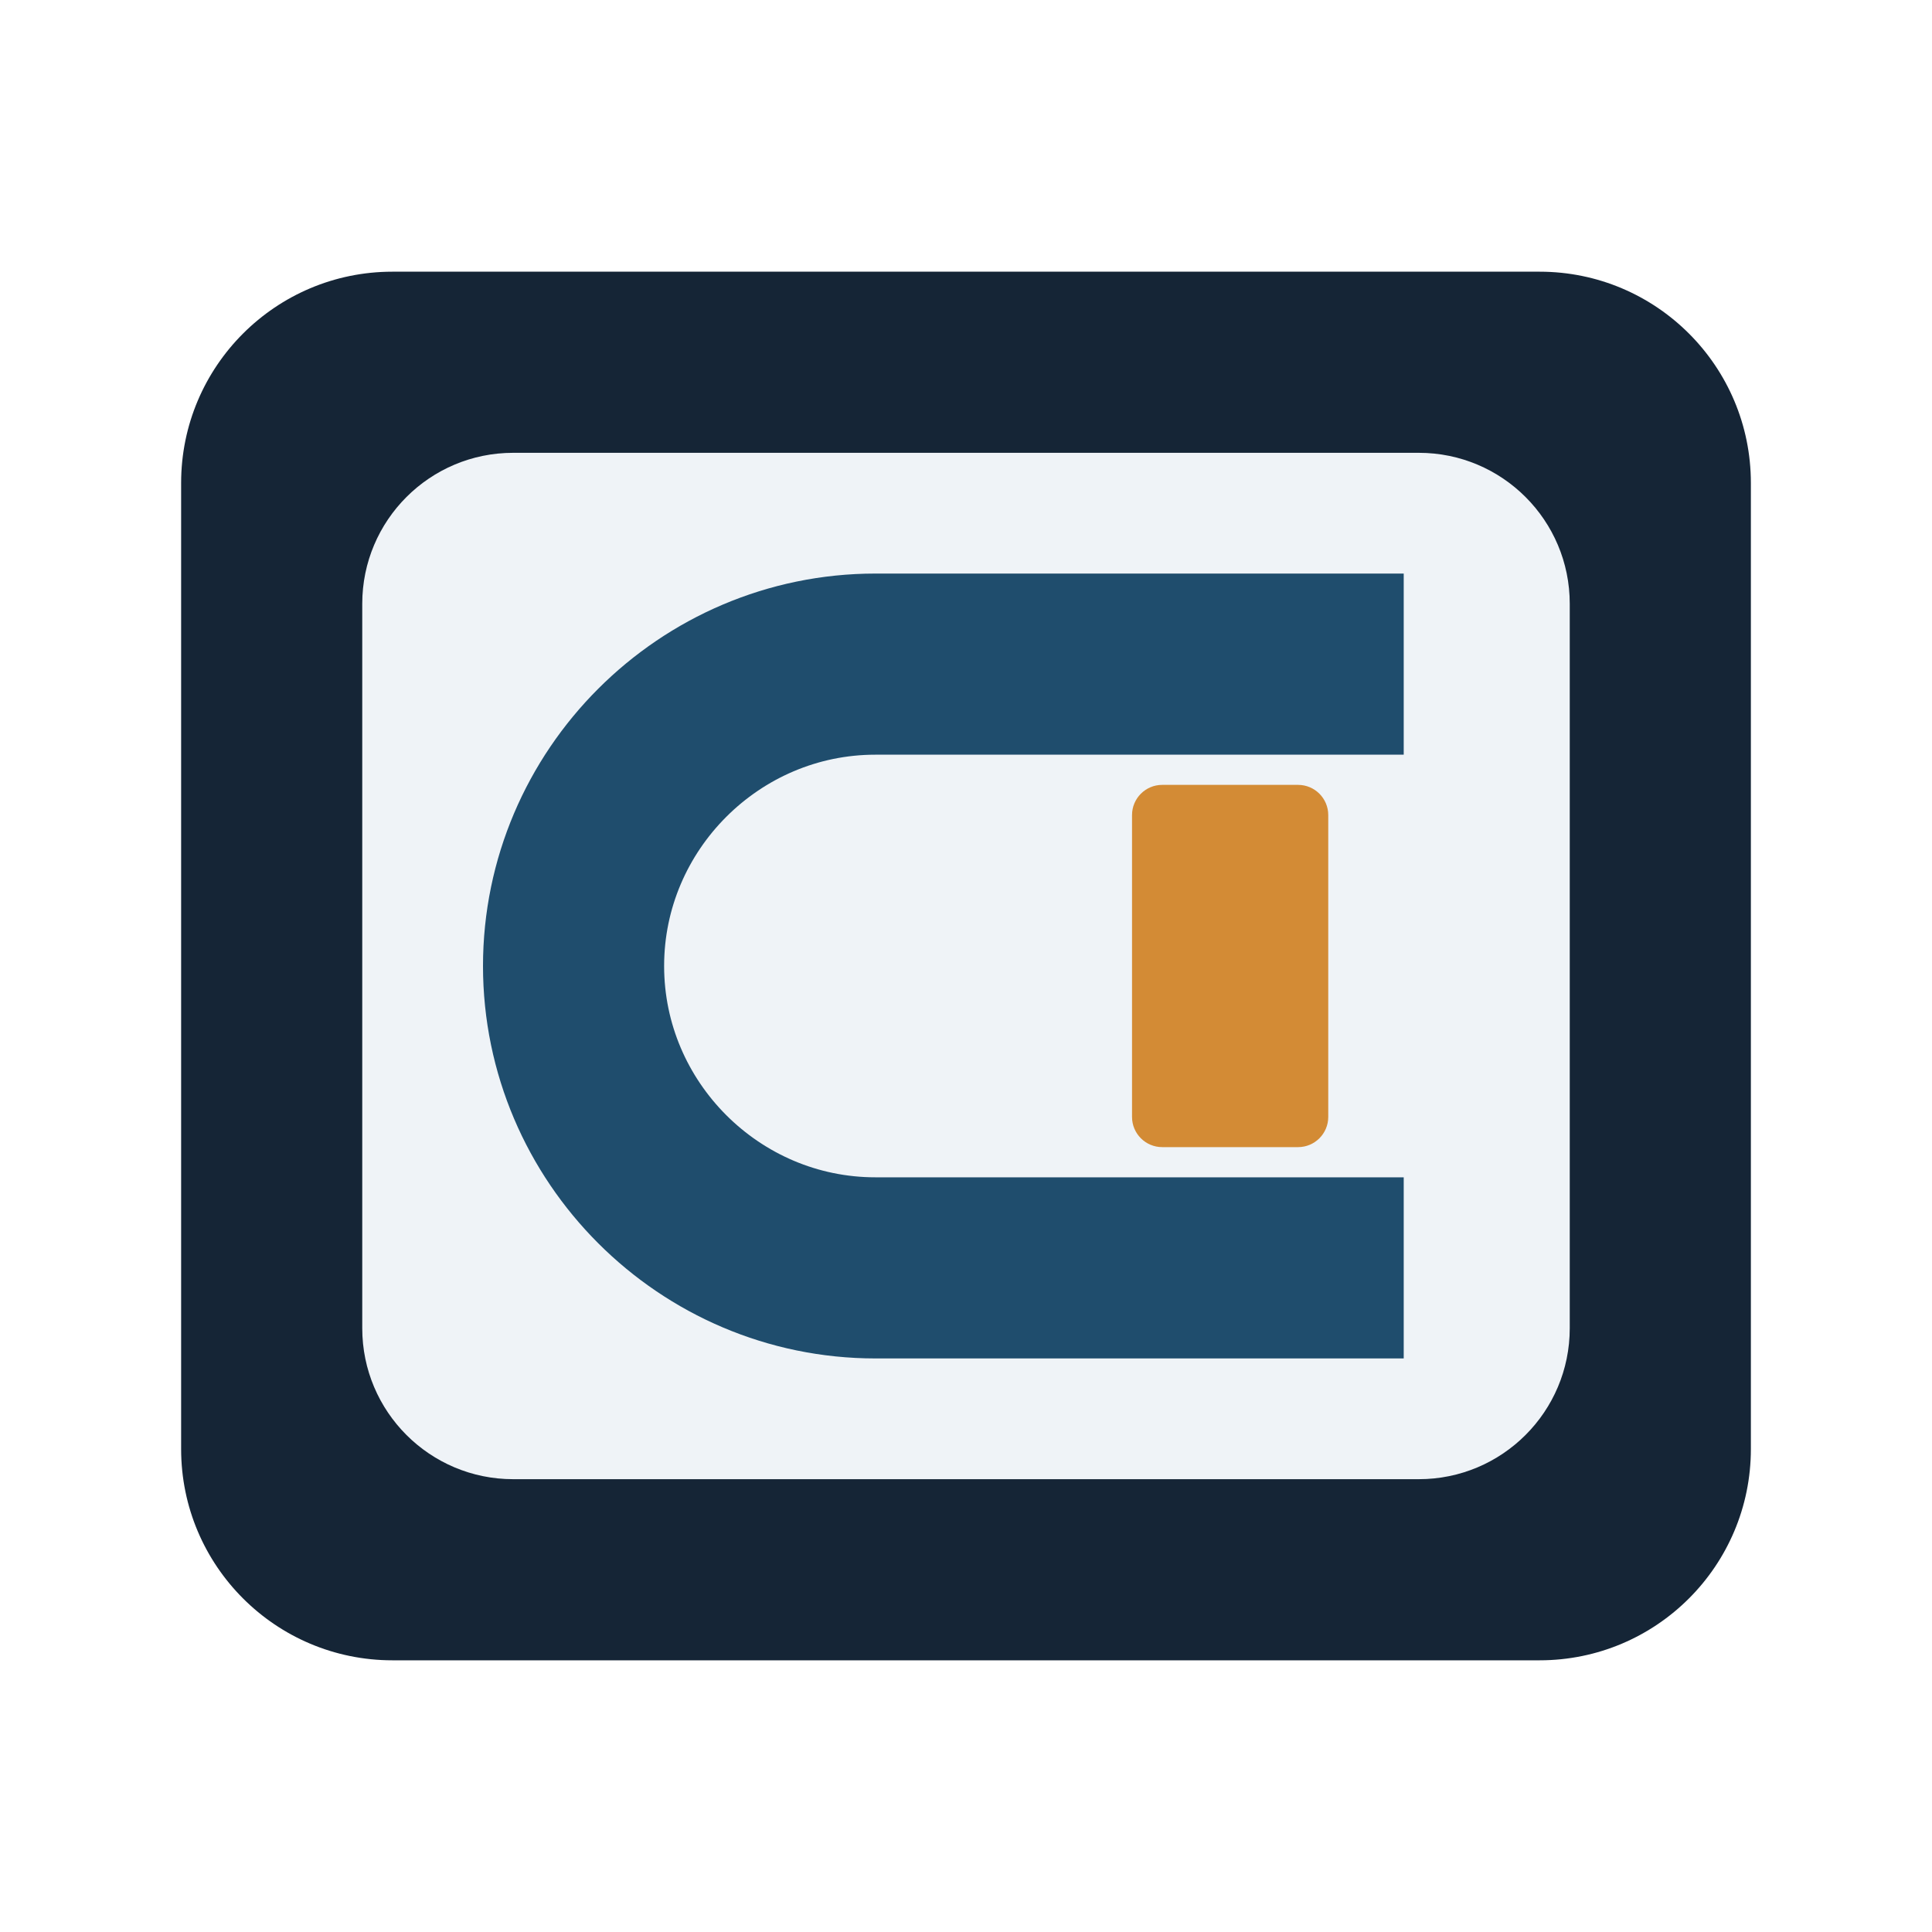
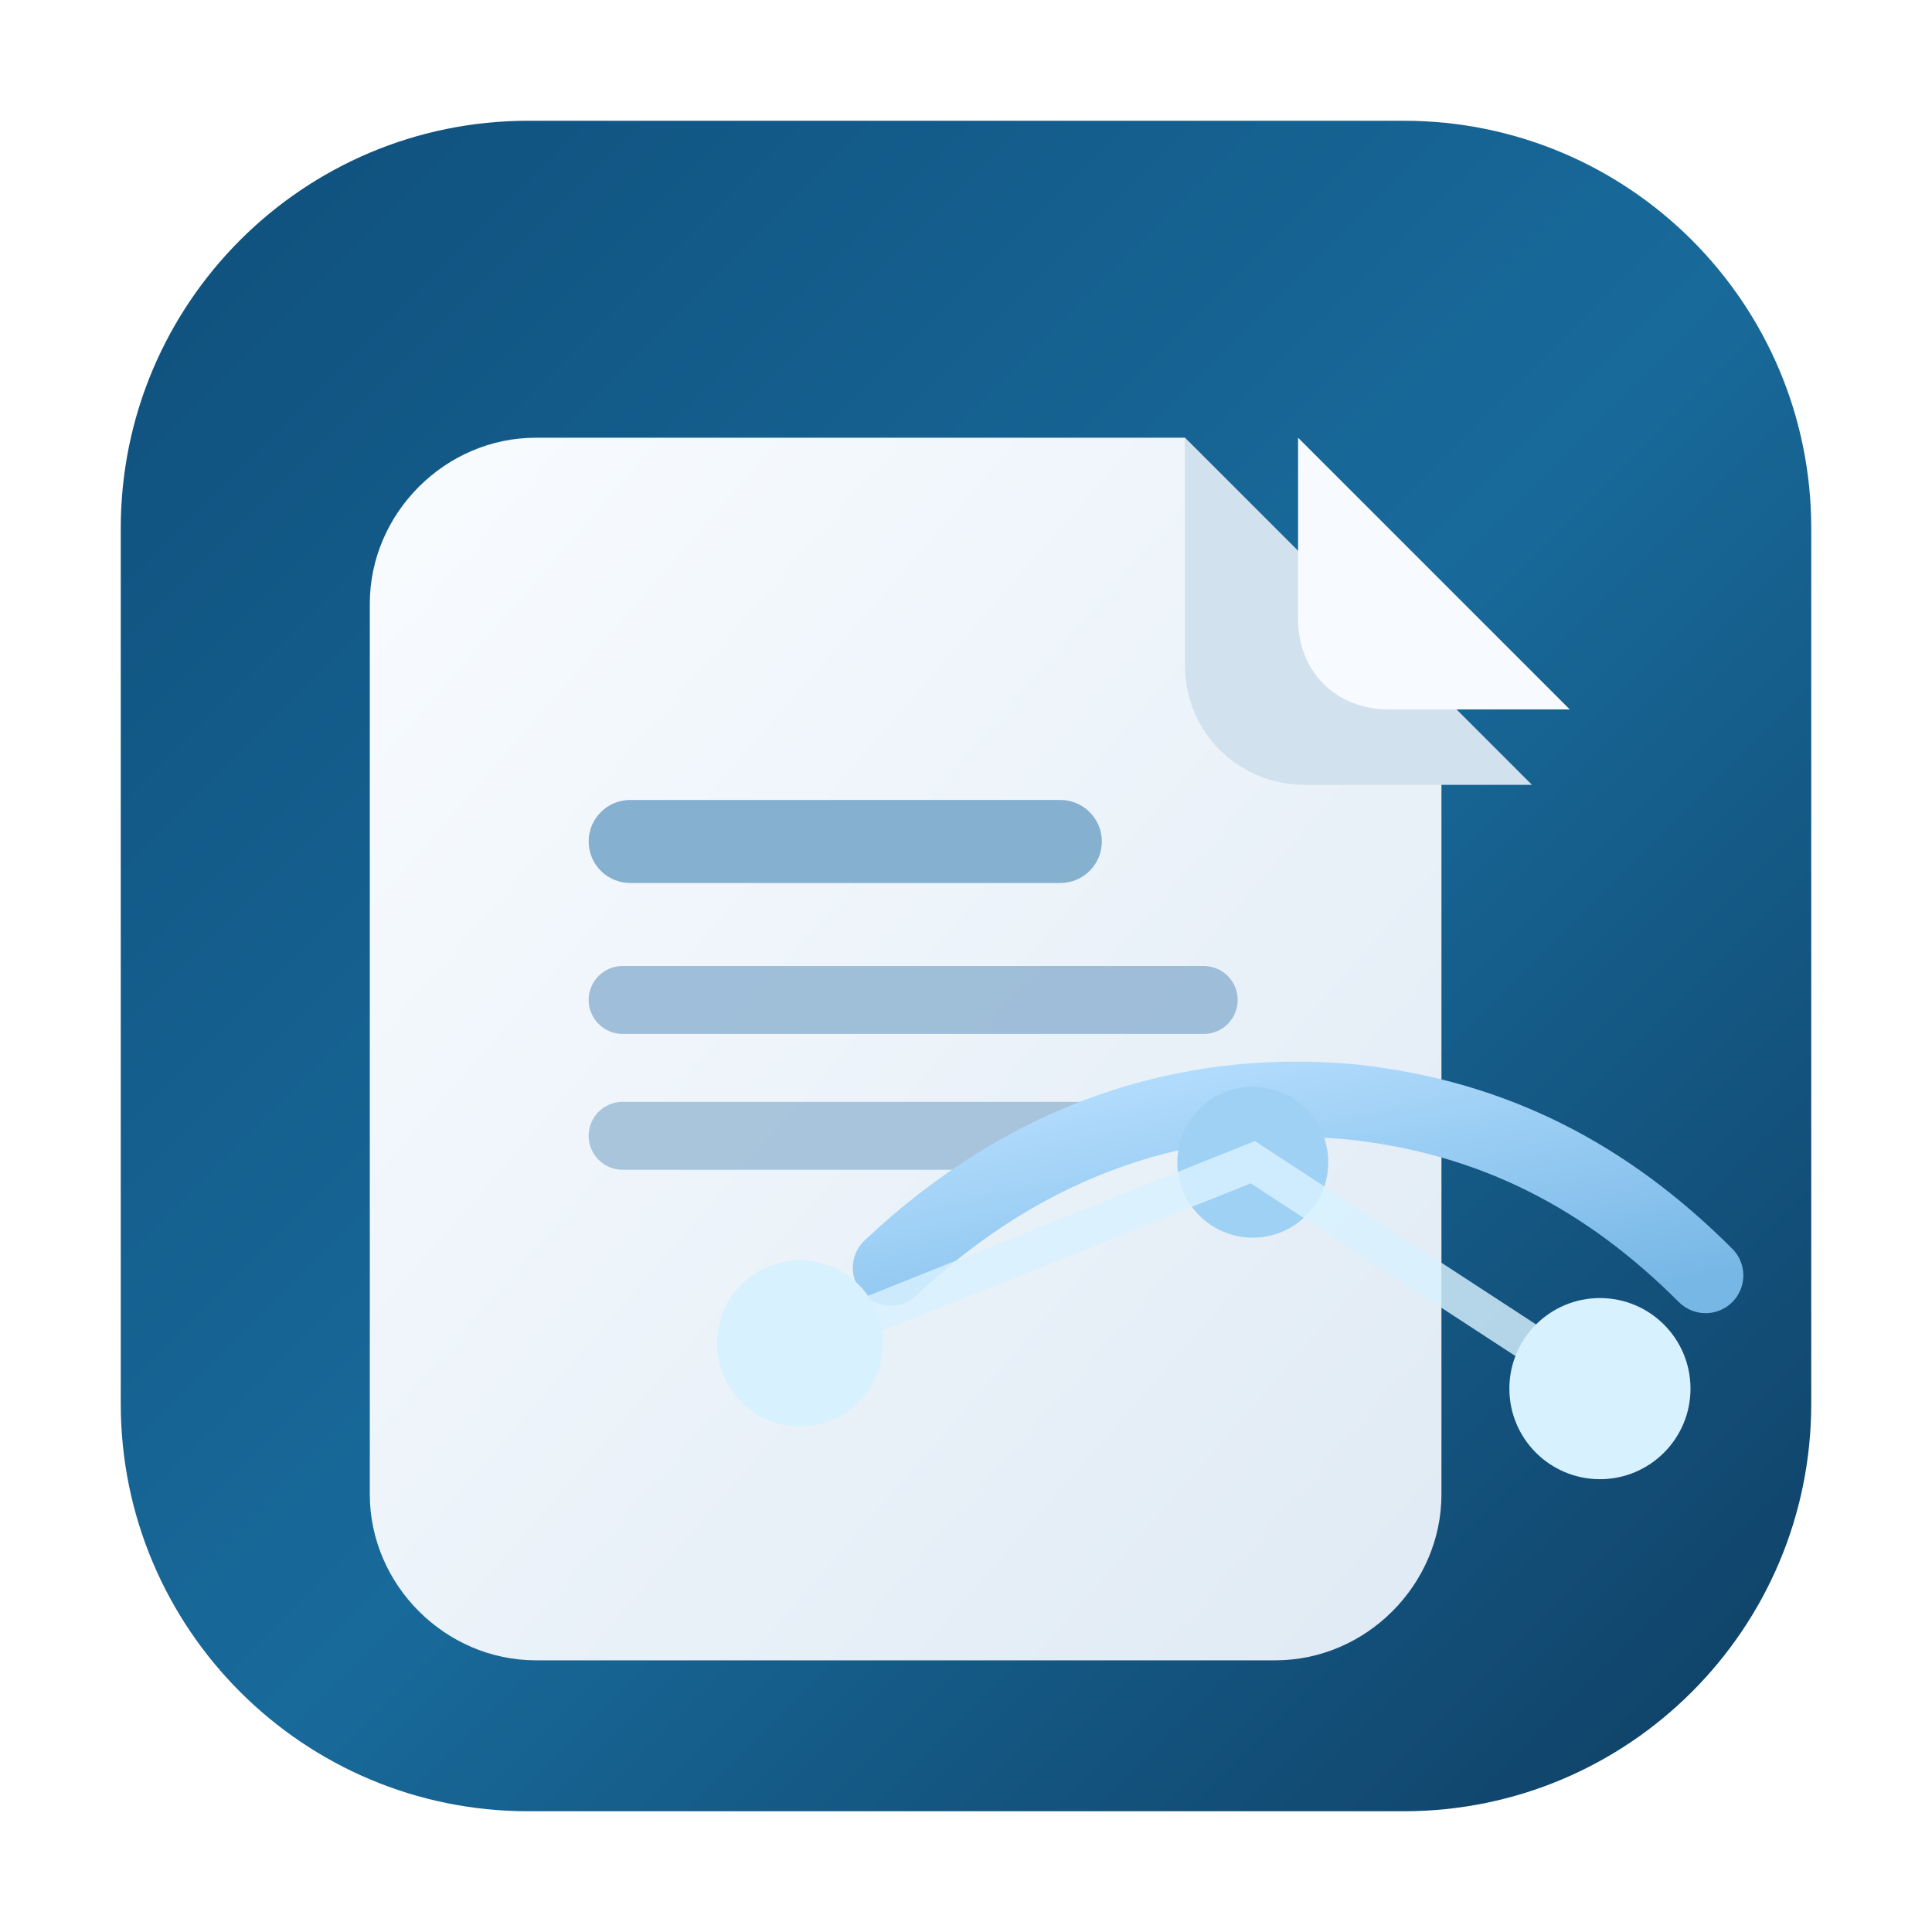
- <svg xmlns="http://www.w3.org/2000/svg" width="128" height="128" viewBox="0 0 128 128">
-   <rect x="12" y="18" width="104" height="92" rx="14" fill="#152536" />
-   <rect x="24" y="30" width="80" height="68" rx="10" fill="#eff3f7" />
-   <path d="M87 44H58c-11 0-20 9-20 20s9 20 20 20h29" fill="none" stroke="#1f4d6d" stroke-width="12" stroke-linecap="square" />
-   <rect x="75" y="52" width="13" height="24" rx="2" fill="#d38b35" />
+ <svg xmlns="http://www.w3.org/2000/svg" width="256" height="256" viewBox="0 0 256 256">
+   <defs>
+     <linearGradient id="bg" x1="0%" y1="0%" x2="100%" y2="100%">
+       <stop offset="0%" stop-color="#0f4f7b" />
+       <stop offset="52%" stop-color="#186a9b" />
+       <stop offset="100%" stop-color="#0f3e63" />
+     </linearGradient>
+     <linearGradient id="page" x1="0%" y1="0%" x2="100%" y2="100%">
+       <stop offset="0%" stop-color="#f9fcff" />
+       <stop offset="100%" stop-color="#dfeaf4" />
+     </linearGradient>
+     <linearGradient id="accent" x1="0%" y1="0%" x2="100%" y2="100%">
+       <stop offset="0%" stop-color="#b8e0ff" />
+       <stop offset="100%" stop-color="#77b7e6" />
+     </linearGradient>
+   </defs>
+   <rect x="16" y="16" width="224" height="224" rx="54" fill="url(#bg)" />
+   <path d="M71 58h86l34 34v106c0 12-10 22-22 22H71c-12 0-22-10-22-22V80c0-12 10-22 22-22Z" fill="url(#page)" />
+   <path d="M157 58v30c0 9 7 16 16 16h30" fill="#d1e1ee" />
+   <path d="M172 58v24c0 7 5 12 12 12h24" fill="#f7fbff" />
+   <rect x="78" y="106" width="68" height="11" rx="5.5" fill="#7aa8ca" opacity=".9" />
+   <rect x="78" y="128" width="86" height="9" rx="4.5" fill="#95b7d4" opacity=".88" />
+   <rect x="78" y="146" width="72" height="9" rx="4.5" fill="#95b7d4" opacity=".78" />
+   <path d="M118 168c18-17 39-24 61-22 19 2 34 10 47 23" fill="none" stroke="url(#accent)" stroke-width="10" stroke-linecap="round" />
+   <circle cx="106" cy="178" r="11" fill="#d8f1ff" />
+   <circle cx="166" cy="154" r="10" fill="#9fd1f4" />
+   <circle cx="212" cy="184" r="12" fill="#d8f1ff" />
+   <path d="M106 178 166 154 212 184" fill="none" stroke="#d8f1ff" stroke-width="5" stroke-linecap="round" opacity=".82" />
</svg>
